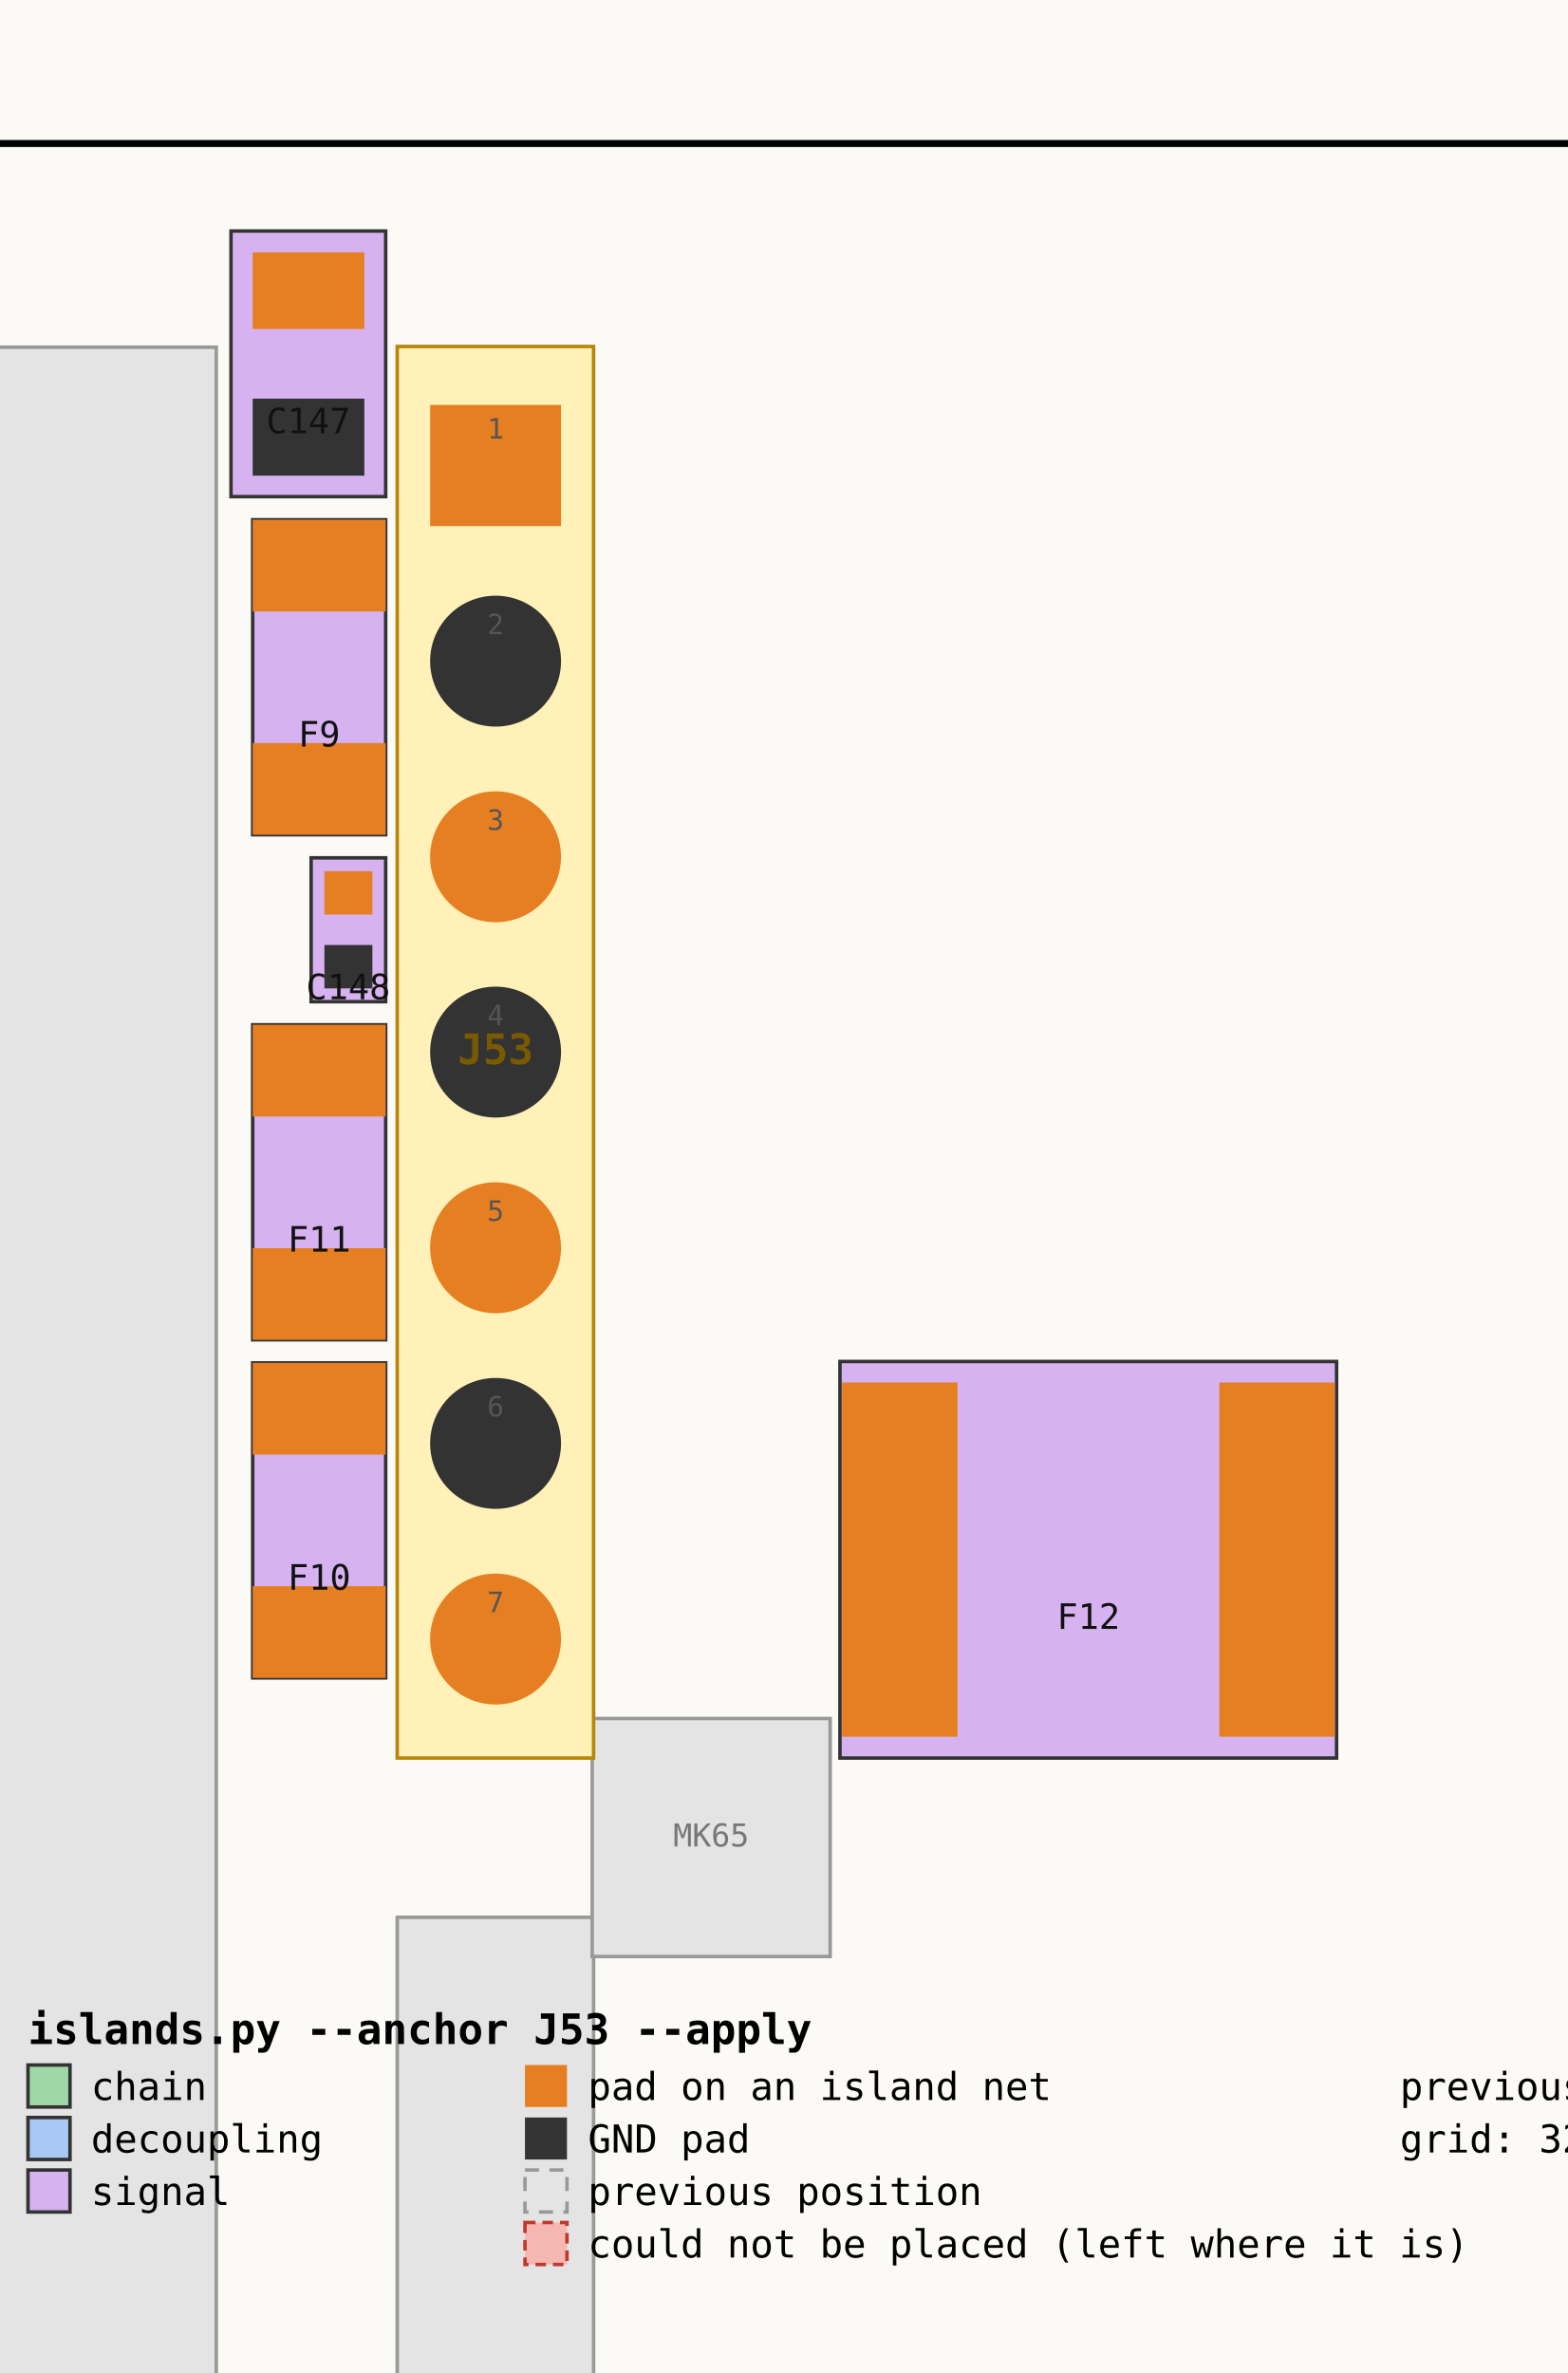
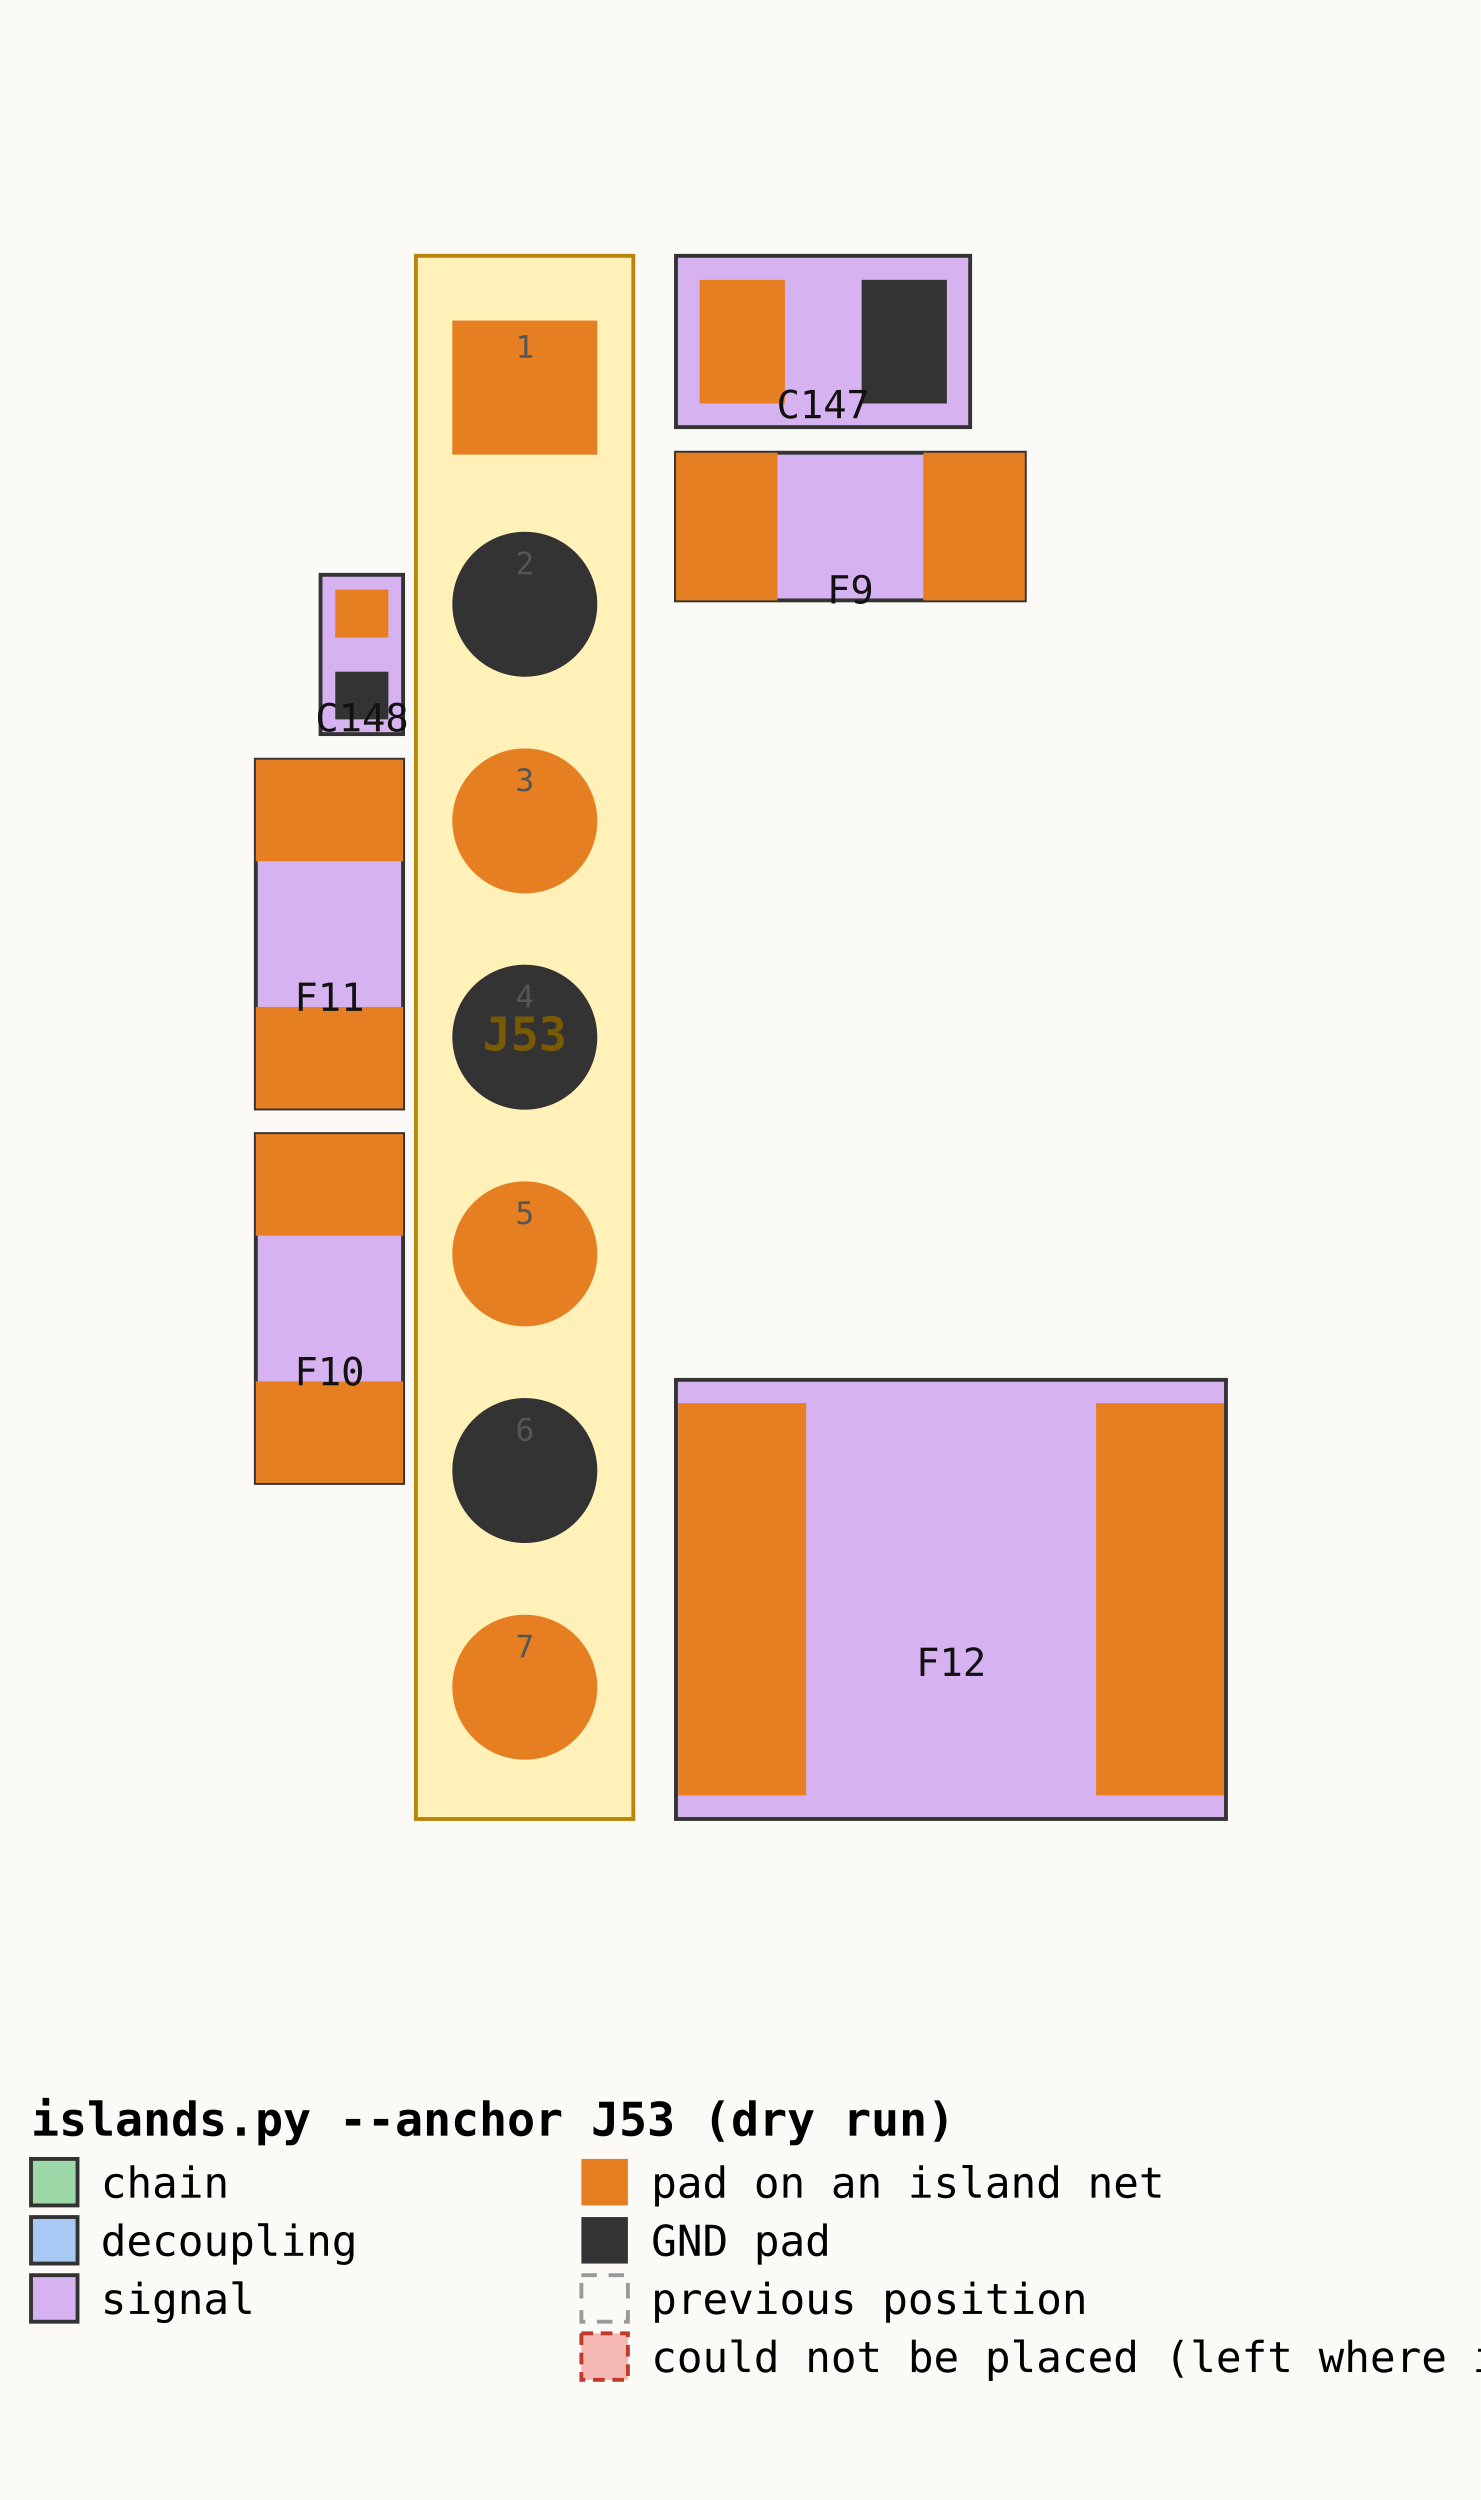
- <svg xmlns="http://www.w3.org/2000/svg" width="448" height="678" viewBox="0 0 448 678" font-family="monospace">
-   <rect x="0" y="0" width="448" height="678" fill="#fbfaf6" />
-   <rect x="-58.6" y="41.0" width="2200.0" height="2200.0" fill="none" stroke="#000" stroke-width="2" />
-   <polygon points="61.8,99.2 61.8,1902.1 -47.1,1902.1 -47.1,99.2" fill="#e4e4e4" stroke="#999" stroke-width="1" />
-   <text x="7.4" y="1000.7" font-size="9" fill="#777" text-anchor="middle" dominant-baseline="middle">J3</text>
-   <polygon points="169.6,547.8 169.6,951.1 113.5,951.1 113.5,547.8" fill="#e4e4e4" stroke="#999" stroke-width="1" />
-   <text x="141.6" y="749.4" font-size="9" fill="#777" text-anchor="middle" dominant-baseline="middle">J62</text>
-   <polygon points="169.2,491.0 237.2,491.0 237.2,559.0 169.2,559.0" fill="#e4e4e4" stroke="#999" stroke-width="1" />
-   <text x="203.2" y="525.0" font-size="9" fill="#777" text-anchor="middle" dominant-baseline="middle">MK65</text>
-   <polygon points="169.6,99.0 169.6,502.3 113.5,502.3 113.5,99.0" fill="#fff1b8" stroke="#b8860b" stroke-width="1" />
-   <polygon points="160.3,115.7 160.3,150.3 122.9,150.3 122.9,115.7" fill="#e67e22" stroke="none" stroke-width="1" />
-   <text x="141.6" y="125.3" font-size="8" fill="#555" text-anchor="middle">1</text>
-   <circle cx="141.6" cy="188.9" r="18.7" fill="#333" />
-   <text x="141.6" y="181.2" font-size="8" fill="#555" text-anchor="middle">2</text>
-   <circle cx="141.6" cy="244.8" r="18.7" fill="#e67e22" />
-   <text x="141.6" y="237.1" font-size="8" fill="#555" text-anchor="middle">3</text>
-   <circle cx="141.6" cy="300.6" r="18.7" fill="#333" />
-   <text x="141.6" y="292.9" font-size="8" fill="#555" text-anchor="middle">4</text>
-   <circle cx="141.6" cy="356.5" r="18.7" fill="#e67e22" />
-   <text x="141.6" y="348.8" font-size="8" fill="#555" text-anchor="middle">5</text>
-   <circle cx="141.6" cy="412.4" r="18.7" fill="#333" />
-   <text x="141.6" y="404.7" font-size="8" fill="#555" text-anchor="middle">6</text>
-   <circle cx="141.6" cy="468.3" r="18.7" fill="#e67e22" />
-   <text x="141.6" y="460.6" font-size="8" fill="#555" text-anchor="middle">7</text>
-   <text x="141.6" y="300.6" font-size="12" font-weight="bold" fill="#7a5a00" text-anchor="middle" dominant-baseline="middle">J53</text>
-   <polygon points="72.2,238.5 72.2,148.5 110.2,148.5 110.2,238.5" fill="#d6b3f0" stroke="#333" stroke-width="1" />
-   <polygon points="72.2,238.5 72.2,212.3 110.2,212.3 110.2,238.5" fill="#e67e22" stroke="none" stroke-width="1" />
-   <polygon points="72.2,174.7 72.2,148.5 110.2,148.5 110.2,174.7" fill="#e67e22" stroke="none" stroke-width="1" />
-   <text x="91.2" y="213.3" font-size="10" fill="#111" text-anchor="middle">F9</text>
-   <polygon points="72.2,479.4 72.2,389.4 110.2,389.4 110.2,479.4" fill="#d6b3f0" stroke="#333" stroke-width="1" />
-   <polygon points="72.2,479.4 72.2,453.2 110.2,453.2 110.2,479.4" fill="#e67e22" stroke="none" stroke-width="1" />
-   <polygon points="72.2,415.6 72.2,389.4 110.2,389.4 110.2,415.6" fill="#e67e22" stroke="none" stroke-width="1" />
-   <text x="91.2" y="454.2" font-size="10" fill="#111" text-anchor="middle">F10</text>
-   <polygon points="72.2,382.8 72.2,292.8 110.2,292.8 110.2,382.8" fill="#d6b3f0" stroke="#333" stroke-width="1" />
-   <polygon points="72.2,382.8 72.2,356.6 110.2,356.6 110.2,382.8" fill="#e67e22" stroke="none" stroke-width="1" />
-   <polygon points="72.2,319.0 72.2,292.8 110.2,292.8 110.2,319.0" fill="#e67e22" stroke="none" stroke-width="1" />
-   <text x="91.2" y="357.6" font-size="10" fill="#111" text-anchor="middle">F11</text>
-   <polygon points="110.2,66.0 110.2,141.9 66.0,141.9 66.0,66.0" fill="#d6b3f0" stroke="#333" stroke-width="1" />
-   <polygon points="104.1,72.1 104.1,94.0 72.2,94.0 72.2,72.1" fill="#e67e22" stroke="none" stroke-width="1" />
-   <polygon points="104.1,113.9 104.1,135.9 72.2,135.9 72.2,113.9" fill="#333" stroke="none" stroke-width="1" />
-   <text x="88.1" y="123.8" font-size="10" fill="#111" text-anchor="middle">C147</text>
-   <polygon points="381.9,502.3 240.0,502.3 240.0,389.0 381.9,389.0" fill="#d6b3f0" stroke="#333" stroke-width="1" />
-   <polygon points="381.4,496.2 348.4,496.2 348.4,395.0 381.4,395.0" fill="#e67e22" stroke="none" stroke-width="1" />
-   <polygon points="273.6,496.2 240.6,496.2 240.6,395.0 273.6,395.0" fill="#e67e22" stroke="none" stroke-width="1" />
-   <text x="311.0" y="465.4" font-size="10" fill="#111" text-anchor="middle">F12</text>
-   <polygon points="110.2,245.1 110.2,286.2 88.9,286.2 88.9,245.1" fill="#d6b3f0" stroke="#333" stroke-width="1" />
-   <polygon points="106.4,248.9 106.4,261.3 92.7,261.3 92.7,248.9" fill="#e67e22" stroke="none" stroke-width="1" />
-   <polygon points="106.4,270.0 106.4,282.4 92.7,282.4 92.7,270.0" fill="#333" stroke="none" stroke-width="1" />
-   <text x="99.5" y="285.5" font-size="10" fill="#111" text-anchor="middle">C148</text>
-   <text x="8" y="584" font-size="12" font-weight="bold">islands.py --anchor J53 --apply</text>
-   <rect x="8" y="590" width="12" height="12" fill="#9fd8a8" stroke="#333" />
-   <text x="26" y="600" font-size="11">chain</text>
-   <rect x="8" y="605" width="12" height="12" fill="#a9c9f5" stroke="#333" />
-   <text x="26" y="615" font-size="11">decoupling</text>
-   <rect x="8" y="620" width="12" height="12" fill="#d6b3f0" stroke="#333" />
-   <text x="26" y="630" font-size="11">signal</text>
-   <rect x="150" y="590" width="12" height="12" fill="#e67e22" />
-   <text x="168" y="600" font-size="11">pad on an island net</text>
-   <rect x="150" y="605" width="12" height="12" fill="#333" />
-   <text x="168" y="615" font-size="11">GND pad</text>
-   <rect x="150" y="620" width="12" height="12" fill="none" stroke="#999" stroke-dasharray="4,3" />
-   <text x="168" y="630" font-size="11">previous position</text>
-   <rect x="150" y="635" width="12" height="12" fill="#f5b7b1" stroke="#c0392b" stroke-dasharray="3,2" />
-   <text x="168" y="645" font-size="11">could not be placed (left where it is)</text>
-   <text x="400" y="600" font-size="11">previous positions out of view: F9, F10, F11, C147, F12, C148</text>
-   <text x="400" y="615" font-size="11">grid: 32.7..53.0 x 28.1..54.0 mm, 22 px/mm</text>
+ <svg xmlns="http://www.w3.org/2000/svg" width="382" height="645" viewBox="0 0 382 645" font-family="monospace">
+   <rect x="0" y="0" width="382" height="645" fill="#fbfaf6" />
+   <rect x="-8766.9" y="359.8" width="2200.0" height="2200.0" fill="none" stroke="#000" stroke-width="2" />
+   <polygon points="-5297.9,1833.5 -5297.9,2236.8 -5354.0,2236.8 -5354.0,1833.5" fill="none" stroke="#b8860b" stroke-width="1" stroke-dasharray="4,3" />
+   <polygon points="163.4,66.0 163.4,469.3 107.3,469.3 107.3,66.0" fill="#fff1b8" stroke="#b8860b" stroke-width="1" />
+   <polygon points="154.1,82.7 154.1,117.3 116.7,117.3 116.7,82.7" fill="#e67e22" stroke="none" stroke-width="1" />
+   <text x="135.4" y="92.3" font-size="8" fill="#555" text-anchor="middle">1</text>
+   <circle cx="135.4" cy="155.9" r="18.7" fill="#333" />
+   <text x="135.4" y="148.2" font-size="8" fill="#555" text-anchor="middle">2</text>
+   <circle cx="135.4" cy="211.8" r="18.7" fill="#e67e22" />
+   <text x="135.4" y="204.1" font-size="8" fill="#555" text-anchor="middle">3</text>
+   <circle cx="135.4" cy="267.6" r="18.7" fill="#333" />
+   <text x="135.4" y="259.9" font-size="8" fill="#555" text-anchor="middle">4</text>
+   <circle cx="135.4" cy="323.5" r="18.7" fill="#e67e22" />
+   <text x="135.4" y="315.8" font-size="8" fill="#555" text-anchor="middle">5</text>
+   <circle cx="135.4" cy="379.4" r="18.7" fill="#333" />
+   <text x="135.4" y="371.7" font-size="8" fill="#555" text-anchor="middle">6</text>
+   <circle cx="135.4" cy="435.3" r="18.7" fill="#e67e22" />
+   <text x="135.4" y="427.6" font-size="8" fill="#555" text-anchor="middle">7</text>
+   <text x="135.4" y="267.6" font-size="12" font-weight="bold" fill="#7a5a00" text-anchor="middle" dominant-baseline="middle">J53</text>
+   <polygon points="264.4,154.9 174.4,154.9 174.4,116.8 264.4,116.8" fill="#d6b3f0" stroke="#333" stroke-width="1" />
+   <polygon points="264.4,154.9 238.2,154.9 238.2,116.8 264.4,116.8" fill="#e67e22" stroke="none" stroke-width="1" />
+   <polygon points="200.6,154.9 174.4,154.9 174.4,116.8 200.6,116.8" fill="#e67e22" stroke="none" stroke-width="1" />
+   <text x="219.4" y="155.7" font-size="10" fill="#111" text-anchor="middle">F9</text>
+   <polygon points="66.0,382.6 66.0,292.6 104.0,292.6 104.0,382.6" fill="#d6b3f0" stroke="#333" stroke-width="1" />
+   <polygon points="66.0,382.6 66.0,356.4 104.0,356.4 104.0,382.6" fill="#e67e22" stroke="none" stroke-width="1" />
+   <polygon points="66.0,318.8 66.0,292.6 104.0,292.6 104.0,318.8" fill="#e67e22" stroke="none" stroke-width="1" />
+   <text x="85.0" y="357.4" font-size="10" fill="#111" text-anchor="middle">F10</text>
+   <polygon points="66.0,286.0 66.0,196.0 104.0,196.0 104.0,286.0" fill="#d6b3f0" stroke="#333" stroke-width="1" />
+   <polygon points="66.0,286.0 66.0,259.8 104.0,259.8 104.0,286.0" fill="#e67e22" stroke="none" stroke-width="1" />
+   <polygon points="66.0,222.2 66.0,196.0 104.0,196.0 104.0,222.2" fill="#e67e22" stroke="none" stroke-width="1" />
+   <text x="85.0" y="260.8" font-size="10" fill="#111" text-anchor="middle">F11</text>
+   <polygon points="174.4,66.0 250.3,66.0 250.3,110.2 174.4,110.2" fill="#d6b3f0" stroke="#333" stroke-width="1" />
+   <polygon points="180.5,72.2 202.5,72.2 202.5,104.1 180.5,104.1" fill="#e67e22" stroke="none" stroke-width="1" />
+   <polygon points="222.3,72.2 244.3,72.2 244.3,104.1 222.3,104.1" fill="#333" stroke="none" stroke-width="1" />
+   <text x="212.4" y="107.9" font-size="10" fill="#111" text-anchor="middle">C147</text>
+   <polygon points="316.3,469.3 174.4,469.3 174.4,356.0 316.3,356.0" fill="#d6b3f0" stroke="#333" stroke-width="1" />
+   <polygon points="315.8,463.2 282.8,463.2 282.8,362.0 315.8,362.0" fill="#e67e22" stroke="none" stroke-width="1" />
+   <polygon points="208.0,463.2 175.0,463.2 175.0,362.0 208.0,362.0" fill="#e67e22" stroke="none" stroke-width="1" />
+   <text x="245.4" y="432.4" font-size="10" fill="#111" text-anchor="middle">F12</text>
+   <polygon points="104.0,148.3 104.0,189.4 82.7,189.4 82.7,148.3" fill="#d6b3f0" stroke="#333" stroke-width="1" />
+   <polygon points="100.2,152.1 100.2,164.5 86.5,164.5 86.5,152.1" fill="#e67e22" stroke="none" stroke-width="1" />
+   <polygon points="100.2,173.3 100.2,185.6 86.5,185.6 86.5,173.3" fill="#333" stroke="none" stroke-width="1" />
+   <text x="93.4" y="188.7" font-size="10" fill="#111" text-anchor="middle">C148</text>
+   <text x="8" y="551" font-size="12" font-weight="bold">islands.py --anchor J53 (dry run)</text>
+   <rect x="8" y="557" width="12" height="12" fill="#9fd8a8" stroke="#333" />
+   <text x="26" y="567" font-size="11">chain</text>
+   <rect x="8" y="572" width="12" height="12" fill="#a9c9f5" stroke="#333" />
+   <text x="26" y="582" font-size="11">decoupling</text>
+   <rect x="8" y="587" width="12" height="12" fill="#d6b3f0" stroke="#333" />
+   <text x="26" y="597" font-size="11">signal</text>
+   <rect x="150" y="557" width="12" height="12" fill="#e67e22" />
+   <text x="168" y="567" font-size="11">pad on an island net</text>
+   <rect x="150" y="572" width="12" height="12" fill="#333" />
+   <text x="168" y="582" font-size="11">GND pad</text>
+   <rect x="150" y="587" width="12" height="12" fill="none" stroke="#999" stroke-dasharray="4,3" />
+   <text x="168" y="597" font-size="11">previous position</text>
+   <rect x="150" y="602" width="12" height="12" fill="#f5b7b1" stroke="#c0392b" stroke-dasharray="3,2" />
+   <text x="168" y="612" font-size="11">could not be placed (left where it is)</text>
+   <text x="400" y="567" font-size="11">previous positions out of view: F9, F10, F11, C147, F12, C148</text>
+   <text x="400" y="582" font-size="11">grid: 428.5..445.9 x 13.6..38.0 mm, 22 px/mm</text>
</svg>
